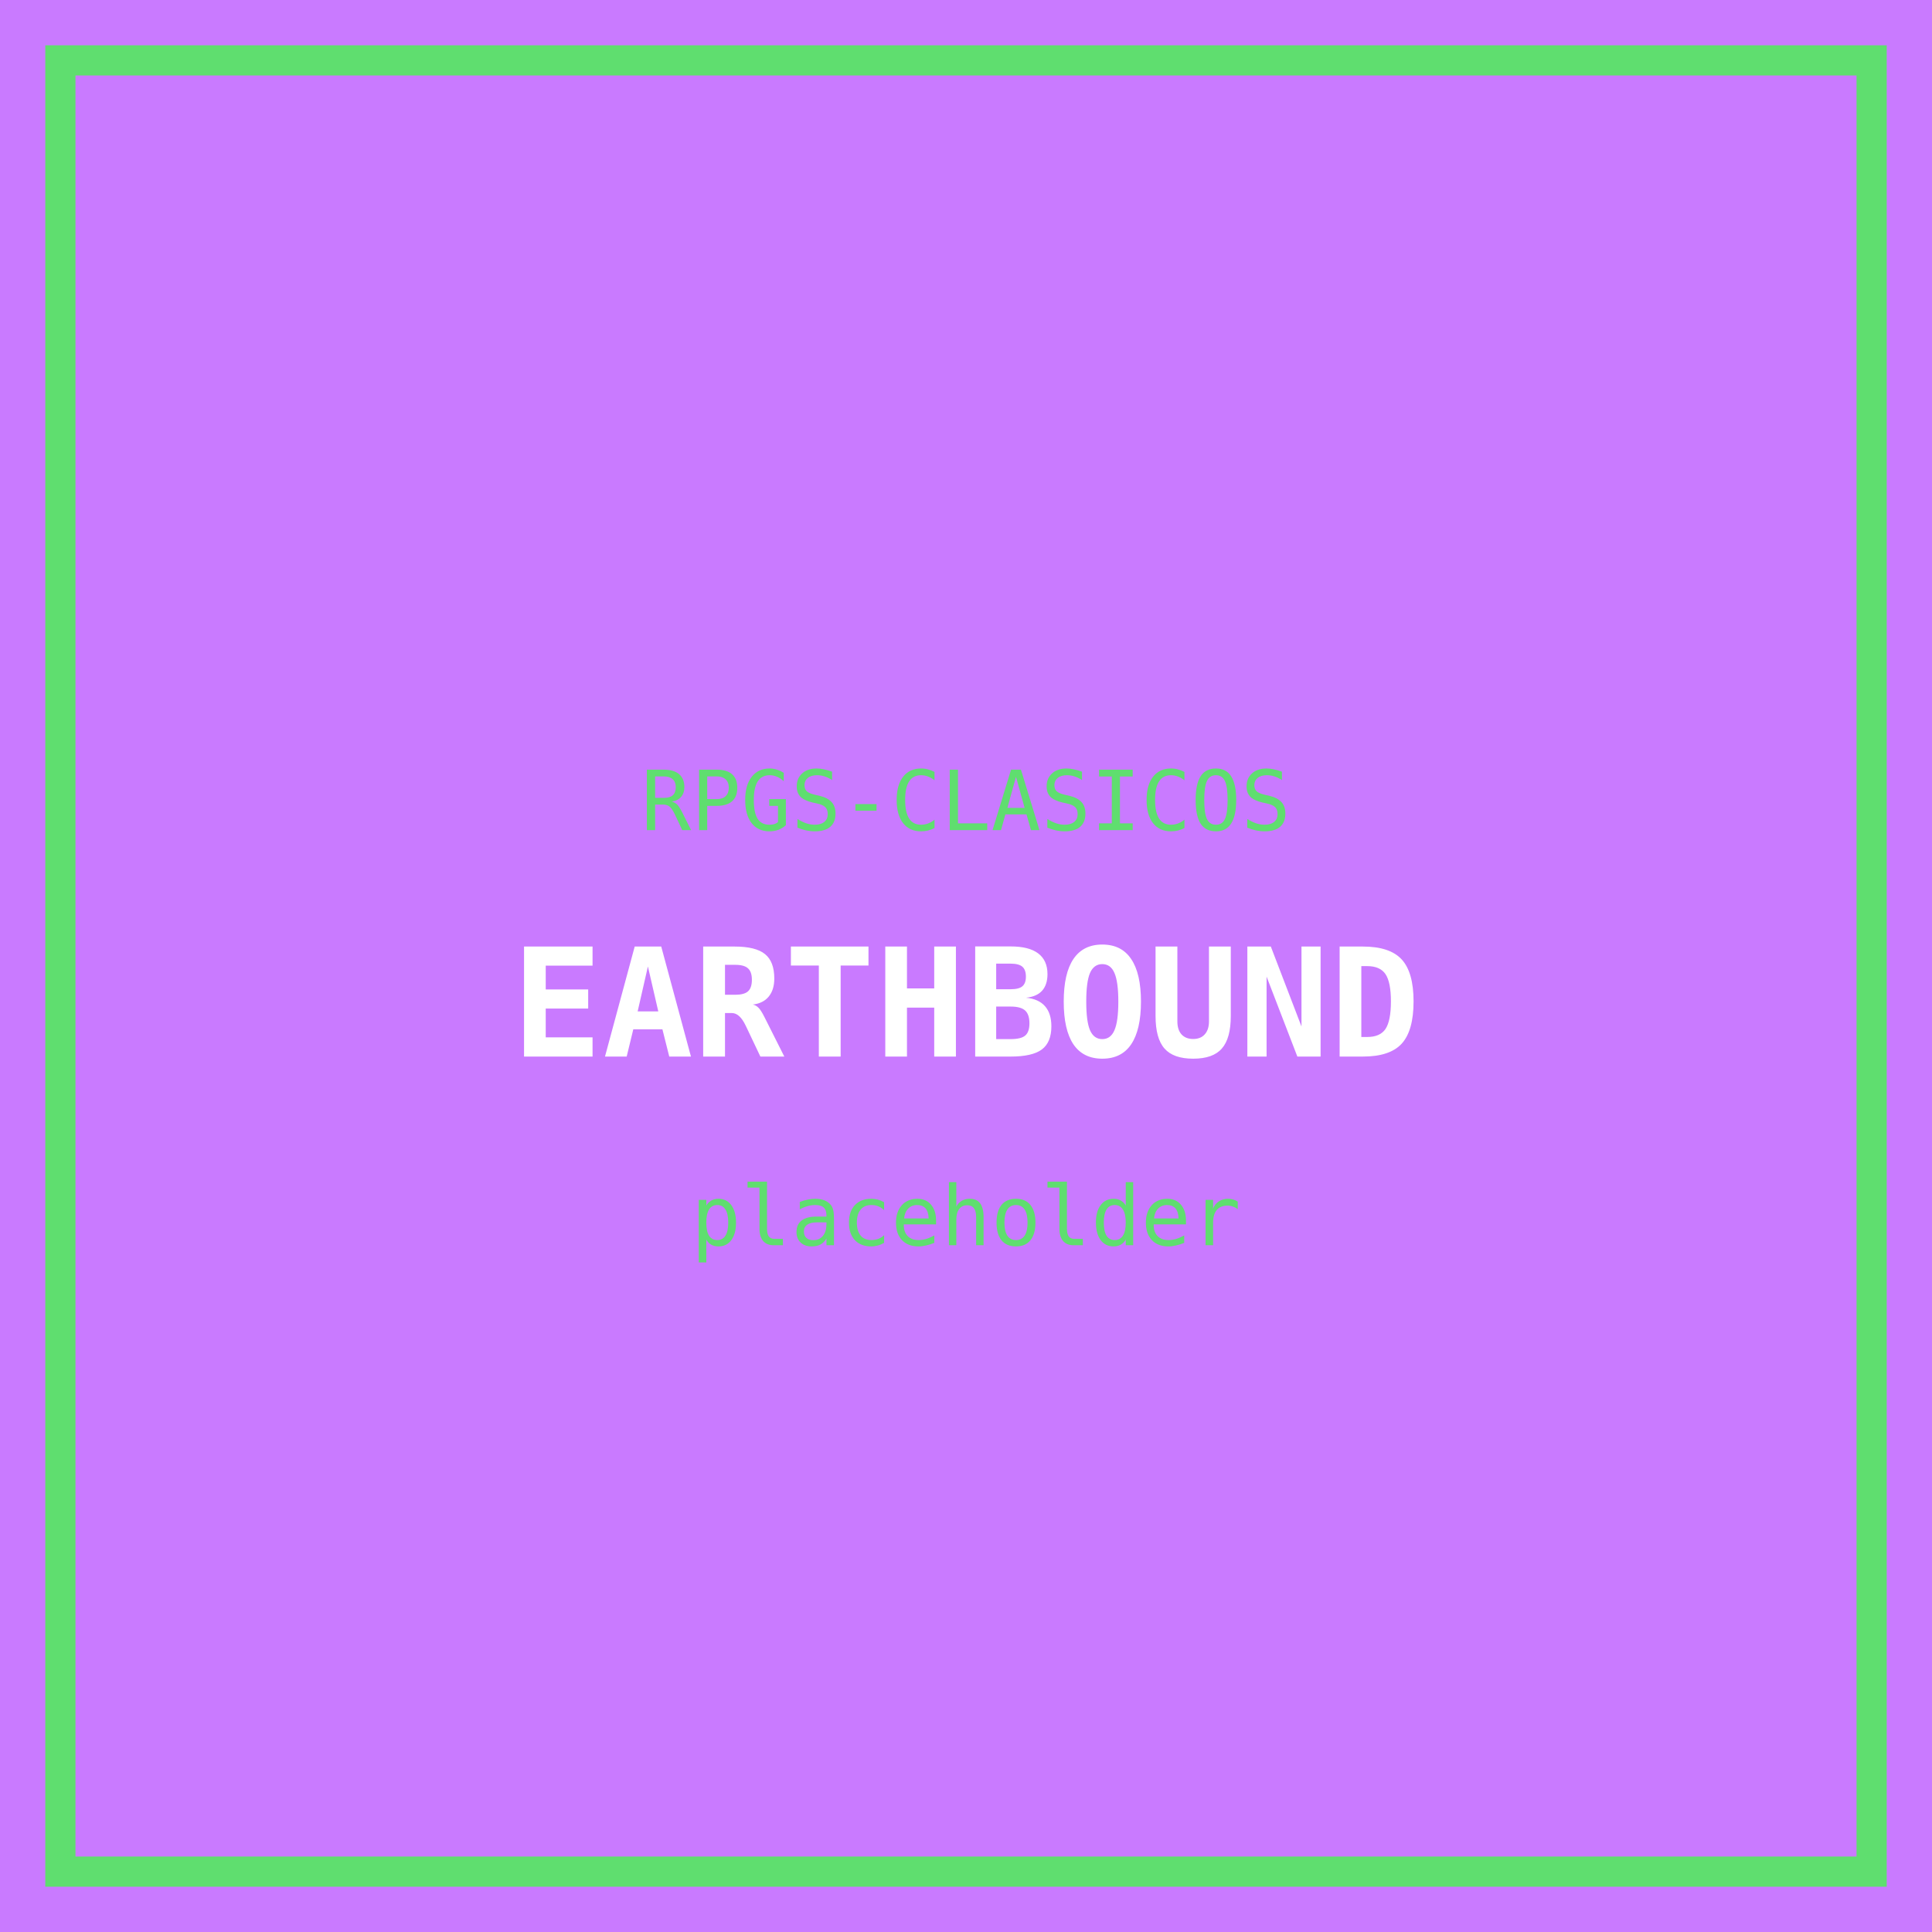
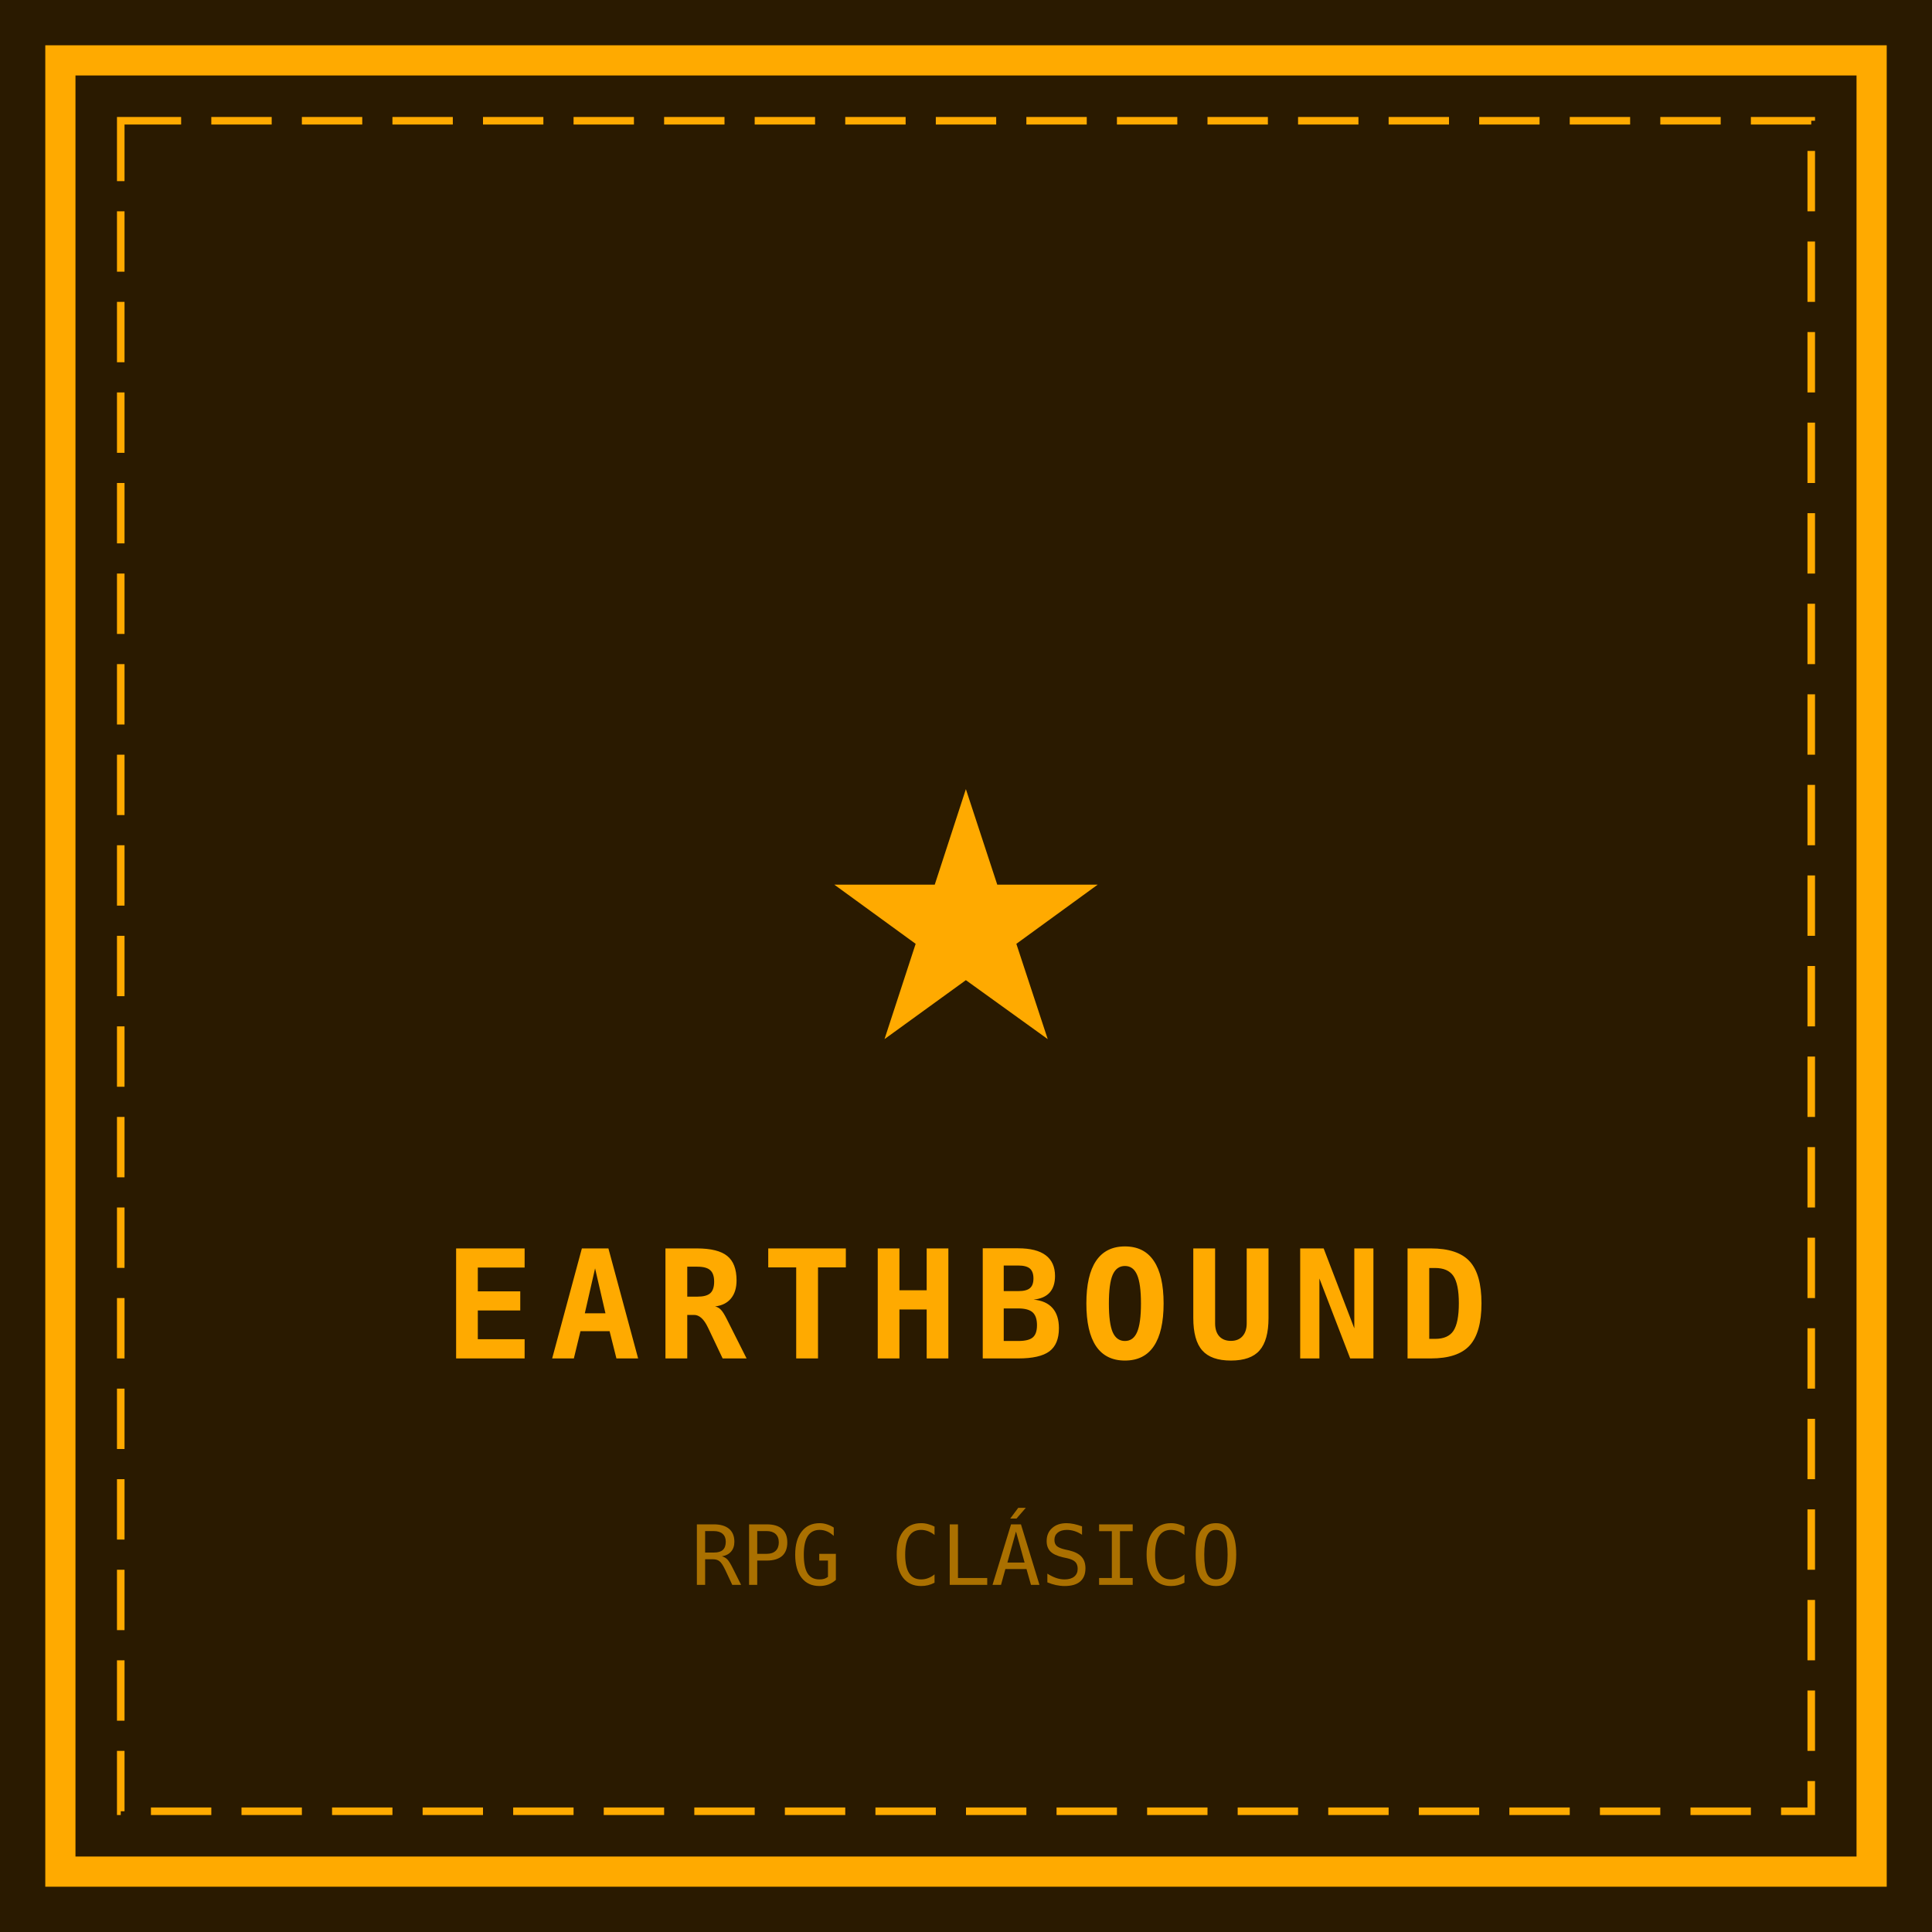
- <svg xmlns="http://www.w3.org/2000/svg" width="256" height="256" viewBox="0 0 256 256">
-   <rect width="256" height="256" fill="#c97aff" />
-   <rect x="8" y="8" width="240" height="240" fill="none" stroke="#5fde6f" stroke-width="4" />
-   <text x="128" y="110" font-family="monospace" font-size="11" fill="#5fde6f" text-anchor="middle">RPGS-CLASICOS</text>
-   <text x="128" y="140" font-family="monospace" font-size="20" fill="#ffffff" text-anchor="middle" font-weight="bold">EARTHBOUND</text>
-   <text x="128" y="165" font-family="monospace" font-size="11" fill="#5fde6f" text-anchor="middle">placeholder</text>
+ <svg xmlns="http://www.w3.org/2000/svg" viewBox="0 0 256 256">
+   <rect width="256" height="256" fill="#2a1a00" />
+   <rect x="8" y="8" width="240" height="240" fill="none" stroke="#ffaa00" stroke-width="4" />
+   <rect x="16" y="16" width="224" height="224" fill="none" stroke="#ffaa00" stroke-width="1" stroke-dasharray="8,4" />
+   <text x="128" y="120" font-family="monospace" font-size="64" text-anchor="middle" dominant-baseline="middle" fill="#ffaa00">★</text>
+   <text x="128" y="180" font-family="monospace" font-size="20" font-weight="bold" text-anchor="middle" fill="#ffaa00" letter-spacing="2">EARTHBOUND</text>
+   <text x="128" y="210" font-family="monospace" font-size="11" text-anchor="middle" fill="#ffaa00" opacity="0.6">RPG CLÁSICO</text>
</svg>
